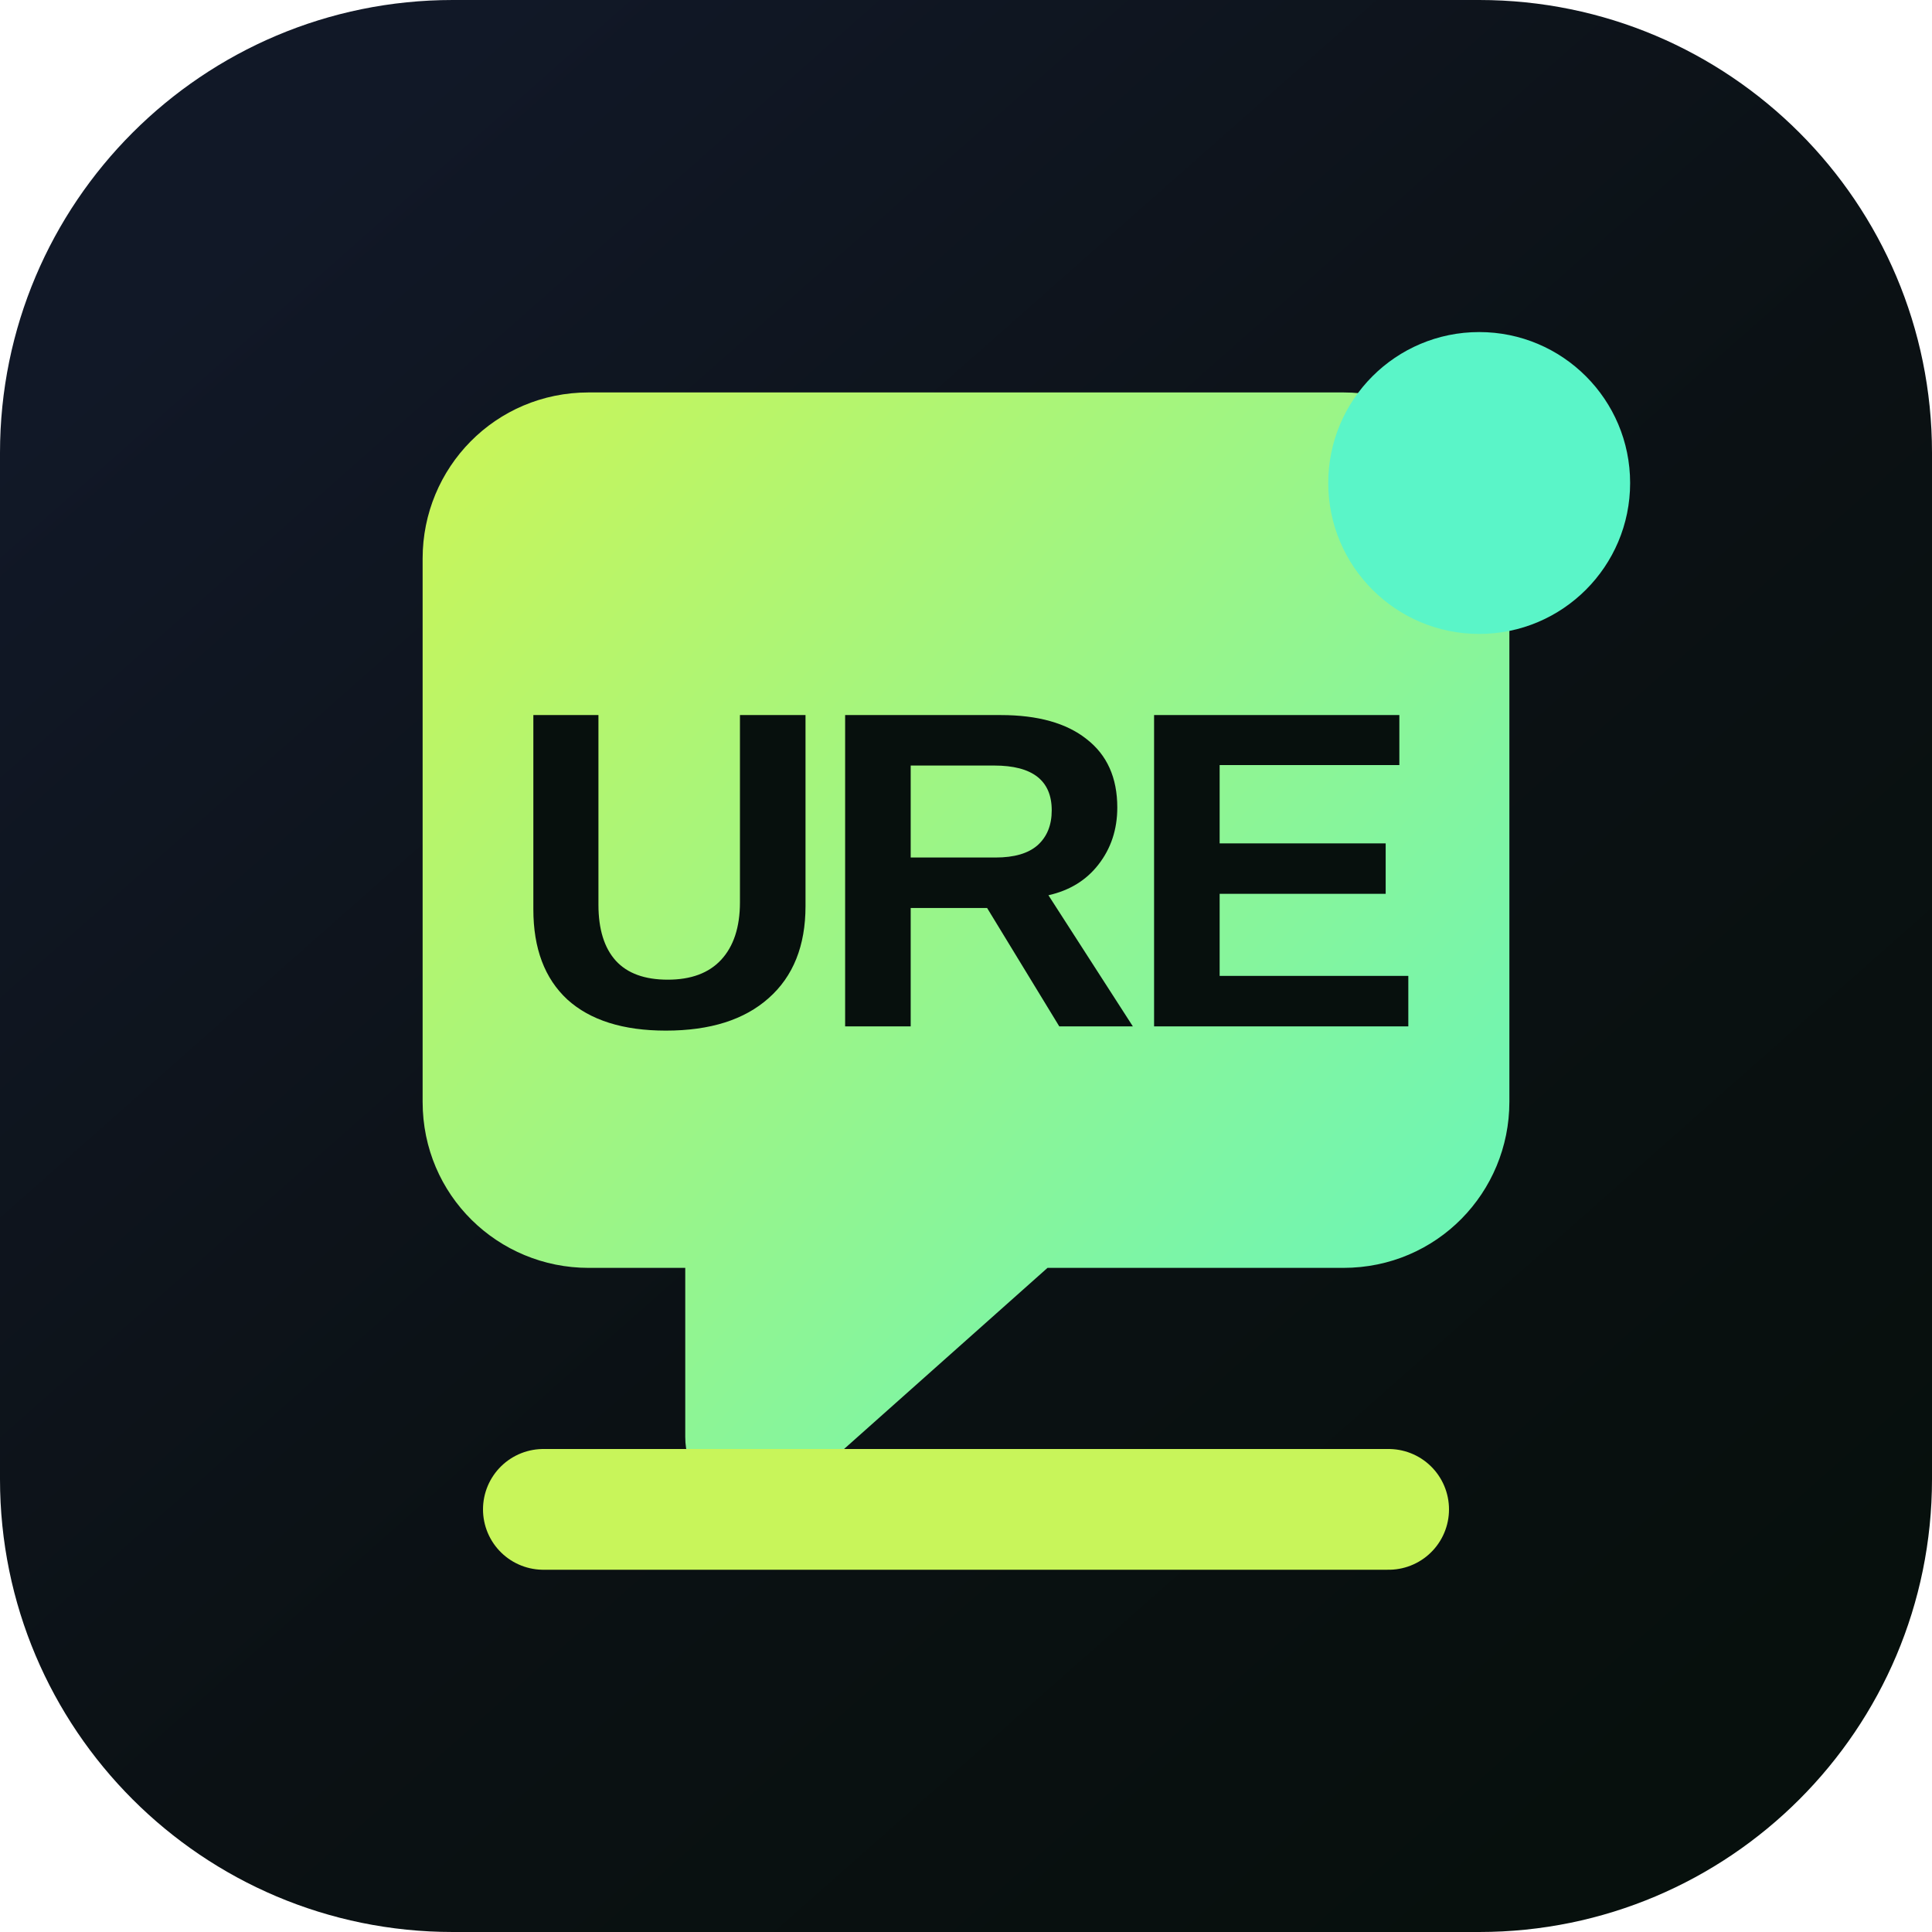
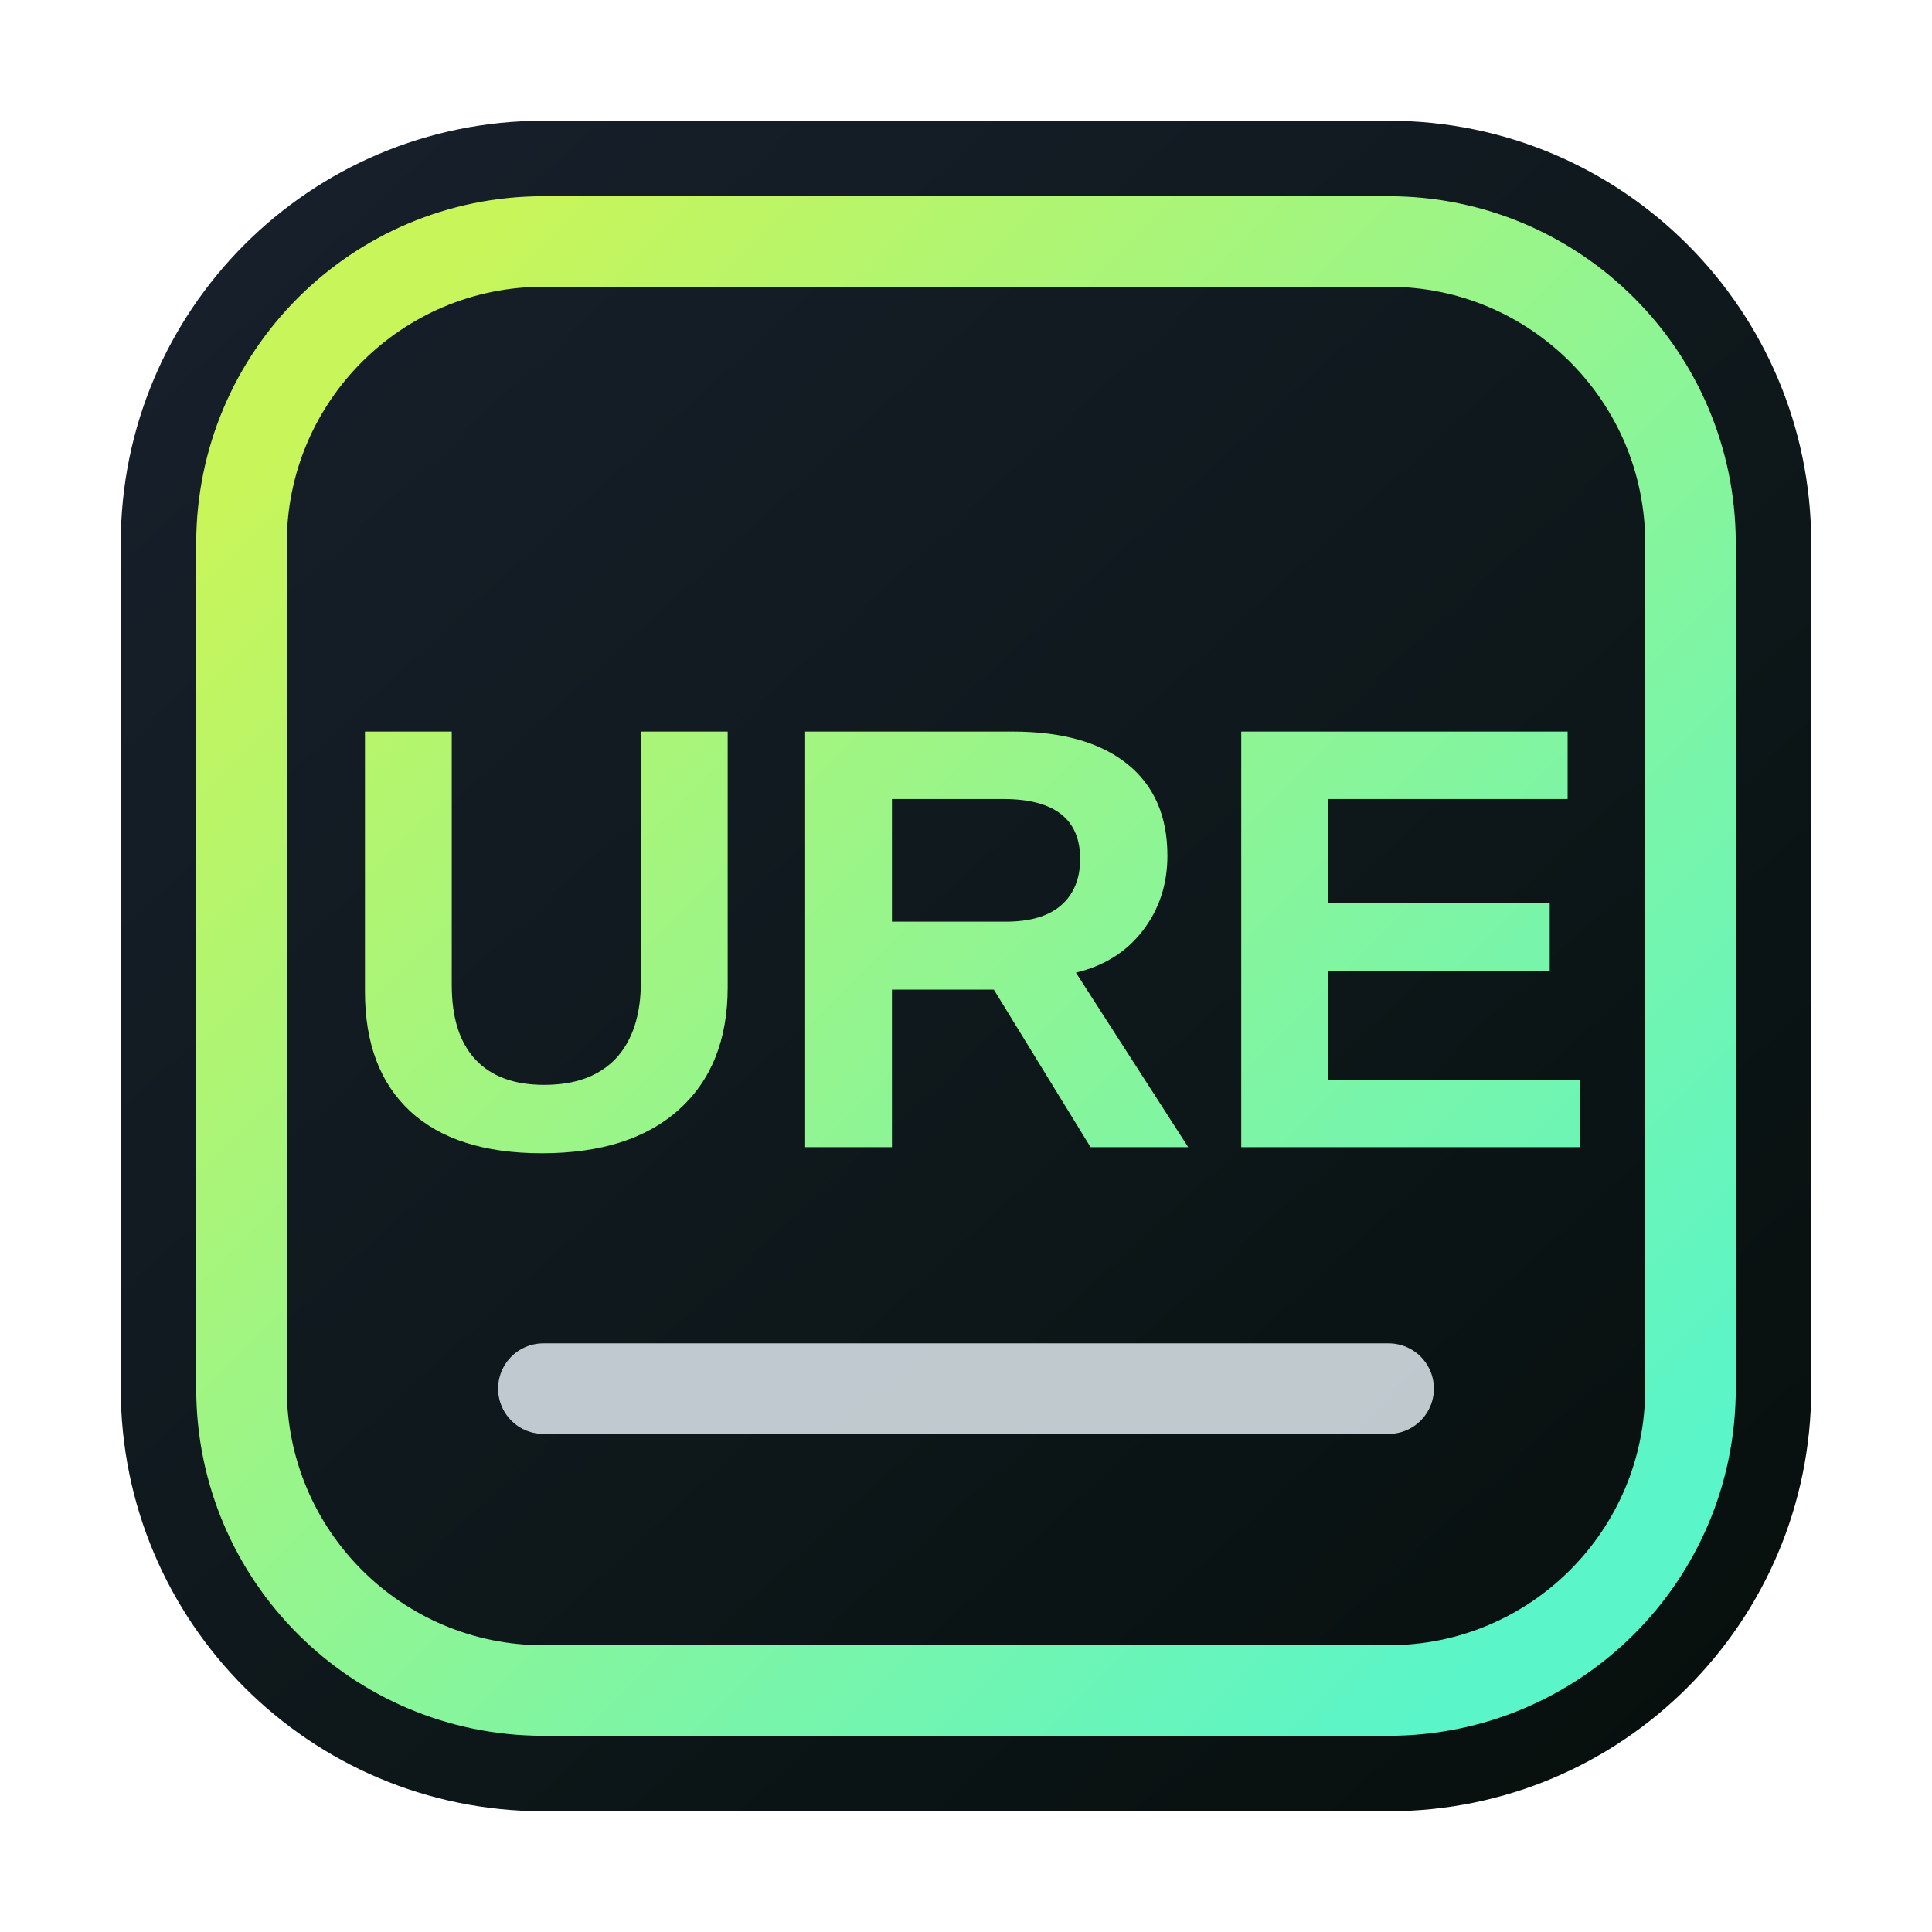
- <svg xmlns="http://www.w3.org/2000/svg" viewBox="0 0 64 64" role="img" aria-label="PainelURE">
+ <svg xmlns="http://www.w3.org/2000/svg" viewBox="0 0 64 64" role="img" aria-label="URE">
  <defs>
-     <linearGradient id="bg" x1="10" y1="6" x2="56" y2="58" gradientUnits="userSpaceOnUse">
-       <stop stop-color="#111827" />
-       <stop offset=".55" stop-color="#0b1114" />
+     <linearGradient id="bg" x1="8" y1="6" x2="56" y2="58" gradientUnits="userSpaceOnUse">
+       <stop stop-color="#17202b" />
      <stop offset="1" stop-color="#07100d" />
    </linearGradient>
-     <linearGradient id="mark" x1="14" y1="16" x2="52" y2="50" gradientUnits="userSpaceOnUse">
+     <linearGradient id="accent" x1="12" y1="12" x2="52" y2="52" gradientUnits="userSpaceOnUse">
      <stop stop-color="#c8f55a" />
      <stop offset="1" stop-color="#5af5c8" />
    </linearGradient>
  </defs>
-   <rect width="64" height="64" rx="15" fill="url(#bg)" />
-   <path d="M14 18.5c0-3 2.4-5.5 5.5-5.5h25c3 0 5.5 2.4 5.5 5.5v18c0 3-2.4 5.5-5.5 5.5h-9.8l-8.2 7.3c-1.5 1.3-3.8.3-3.8-1.7V42h-3.2c-3 0-5.5-2.4-5.5-5.5v-18z" fill="url(#mark)" />
-   <text x="32" y="34" fill="#07100d" font-family="Arial, Helvetica, sans-serif" font-size="15" font-weight="900" text-anchor="middle" letter-spacing="-.6">URE</text>
-   <circle cx="49" cy="16" r="5" fill="#5af5c8" />
-   <path d="M18 50h28" stroke="#c8f55a" stroke-width="4" stroke-linecap="round" />
+   <rect x="4" y="4" width="56" height="56" rx="14" fill="url(#bg)" />
+   <rect x="8" y="8" width="48" height="48" rx="10" fill="none" stroke="url(#accent)" stroke-width="3" />
+   <text x="32" y="38" fill="url(#accent)" font-family="Arial, Helvetica, sans-serif" font-size="20" font-weight="900" text-anchor="middle">URE</text>
+   <path d="M18 46h28" stroke="#e7f0f6" stroke-width="3" stroke-linecap="round" opacity=".82" />
</svg>
